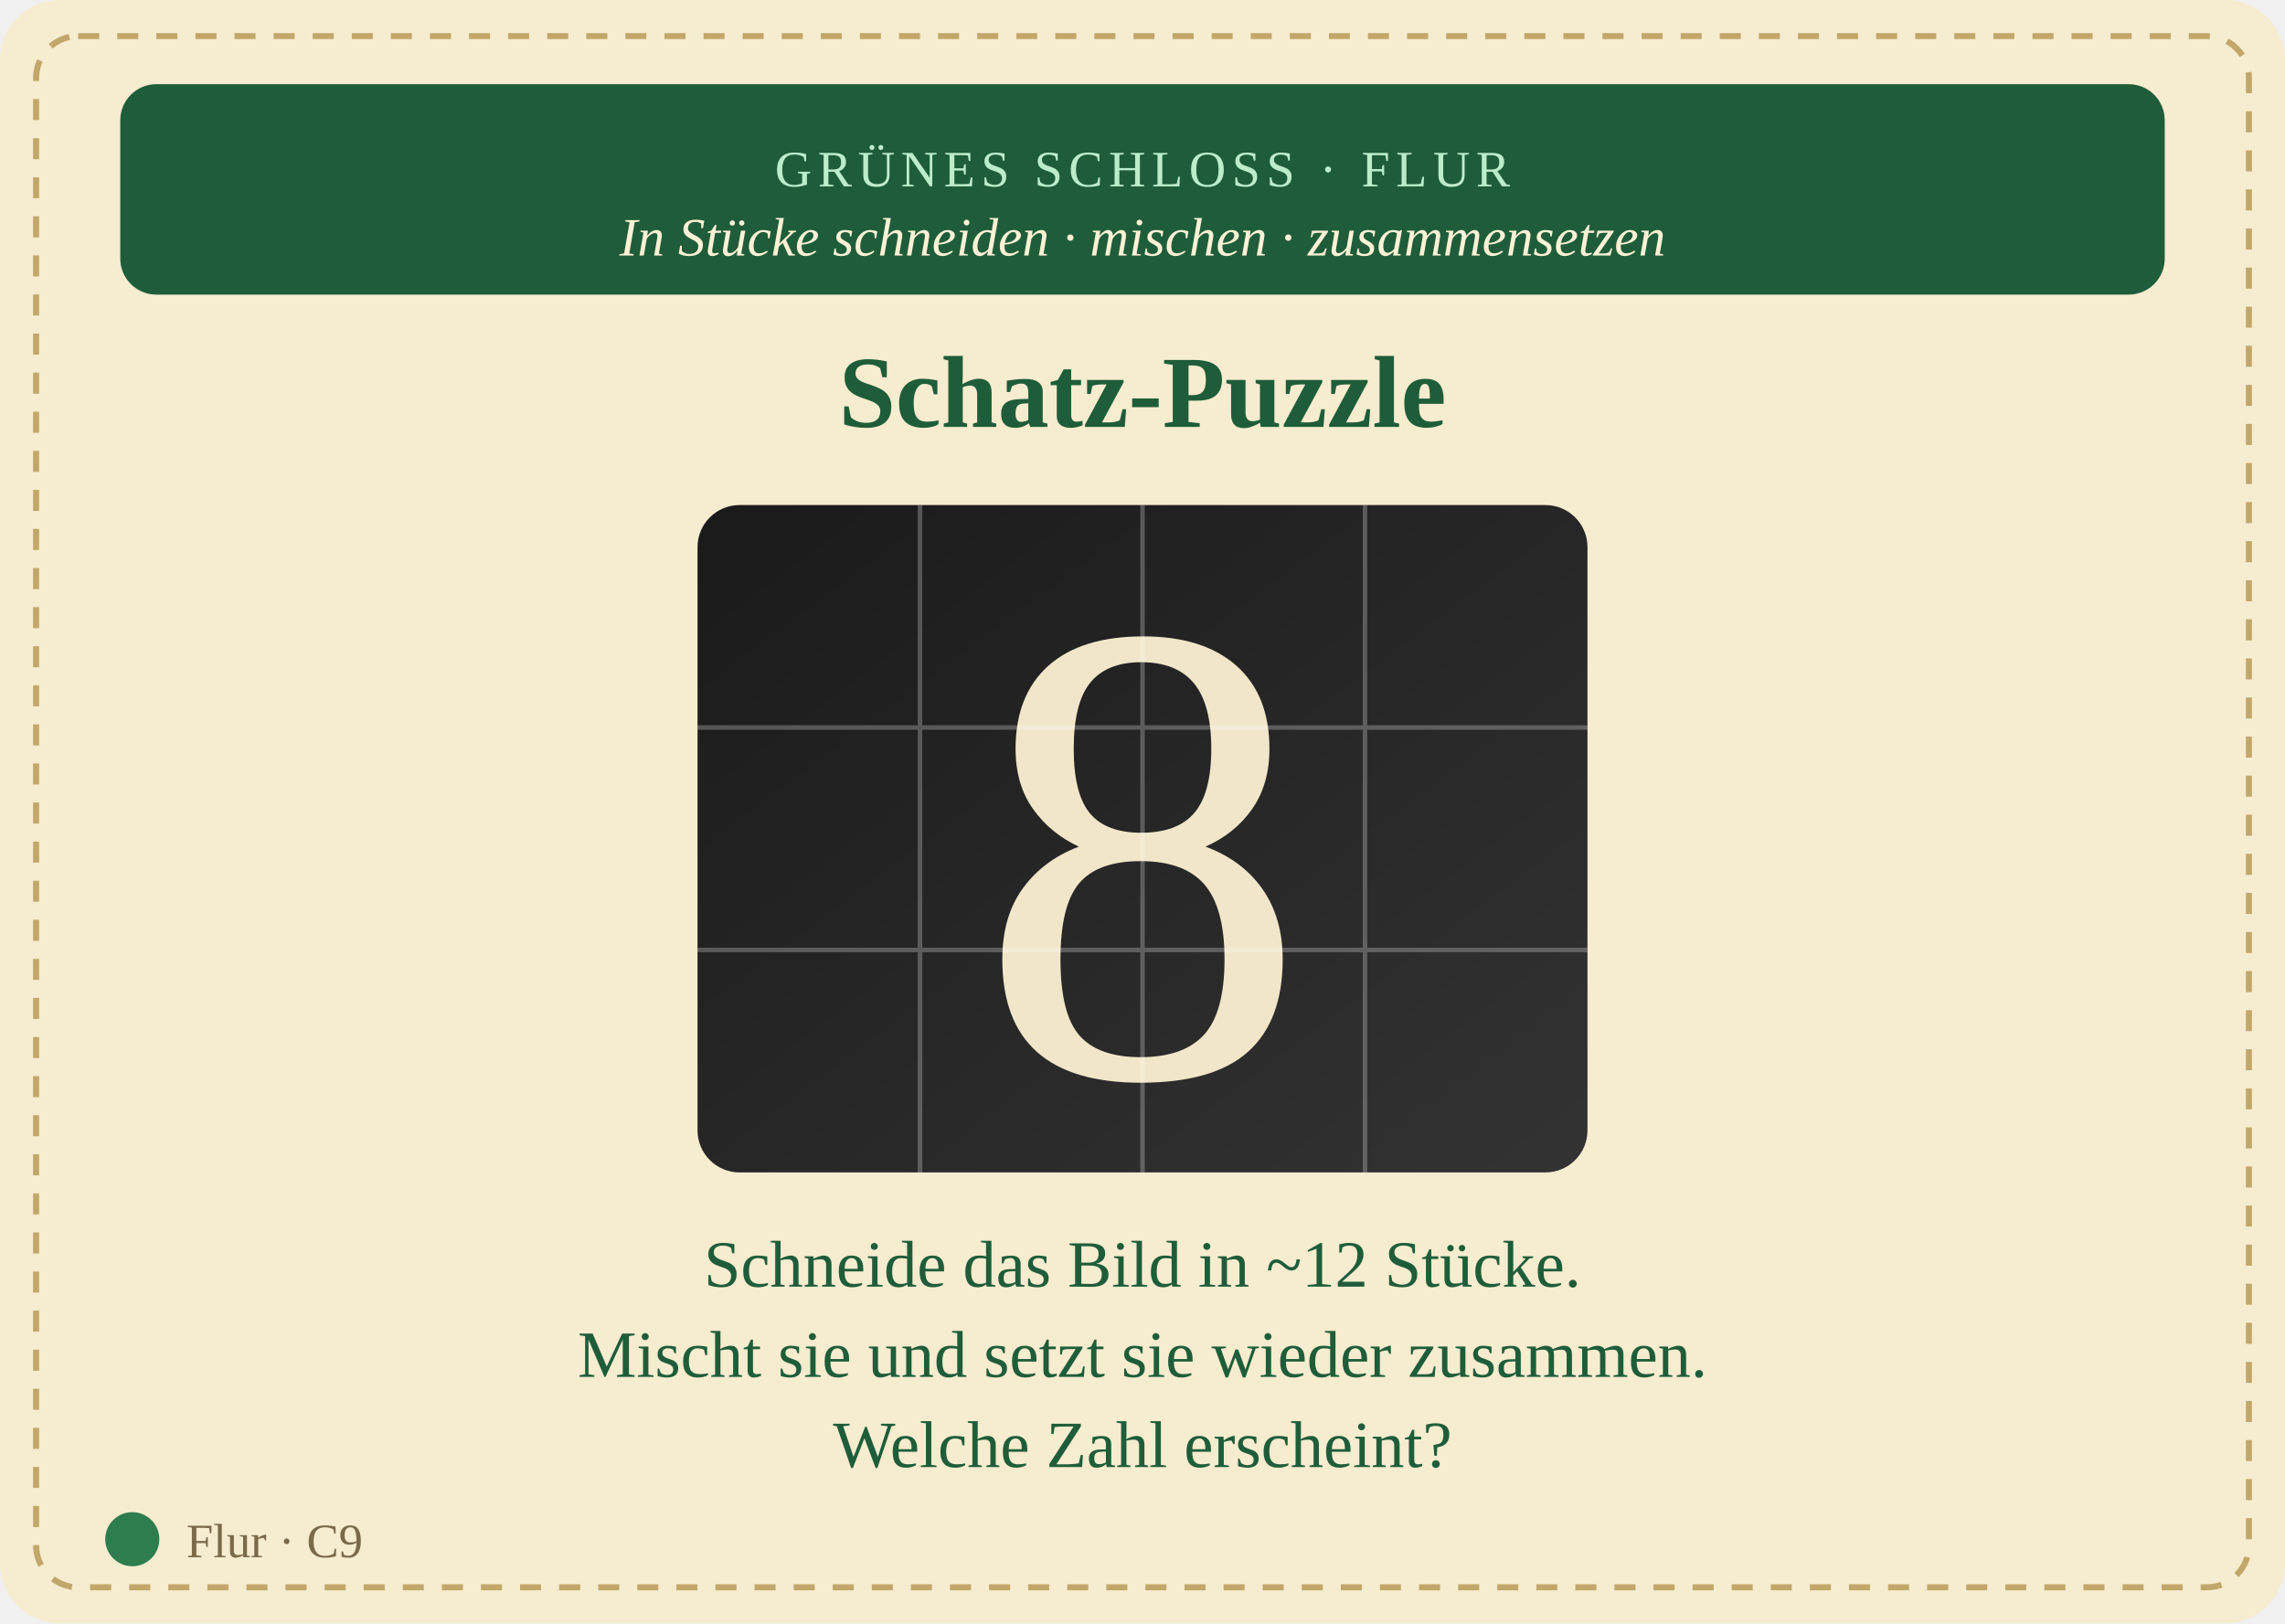
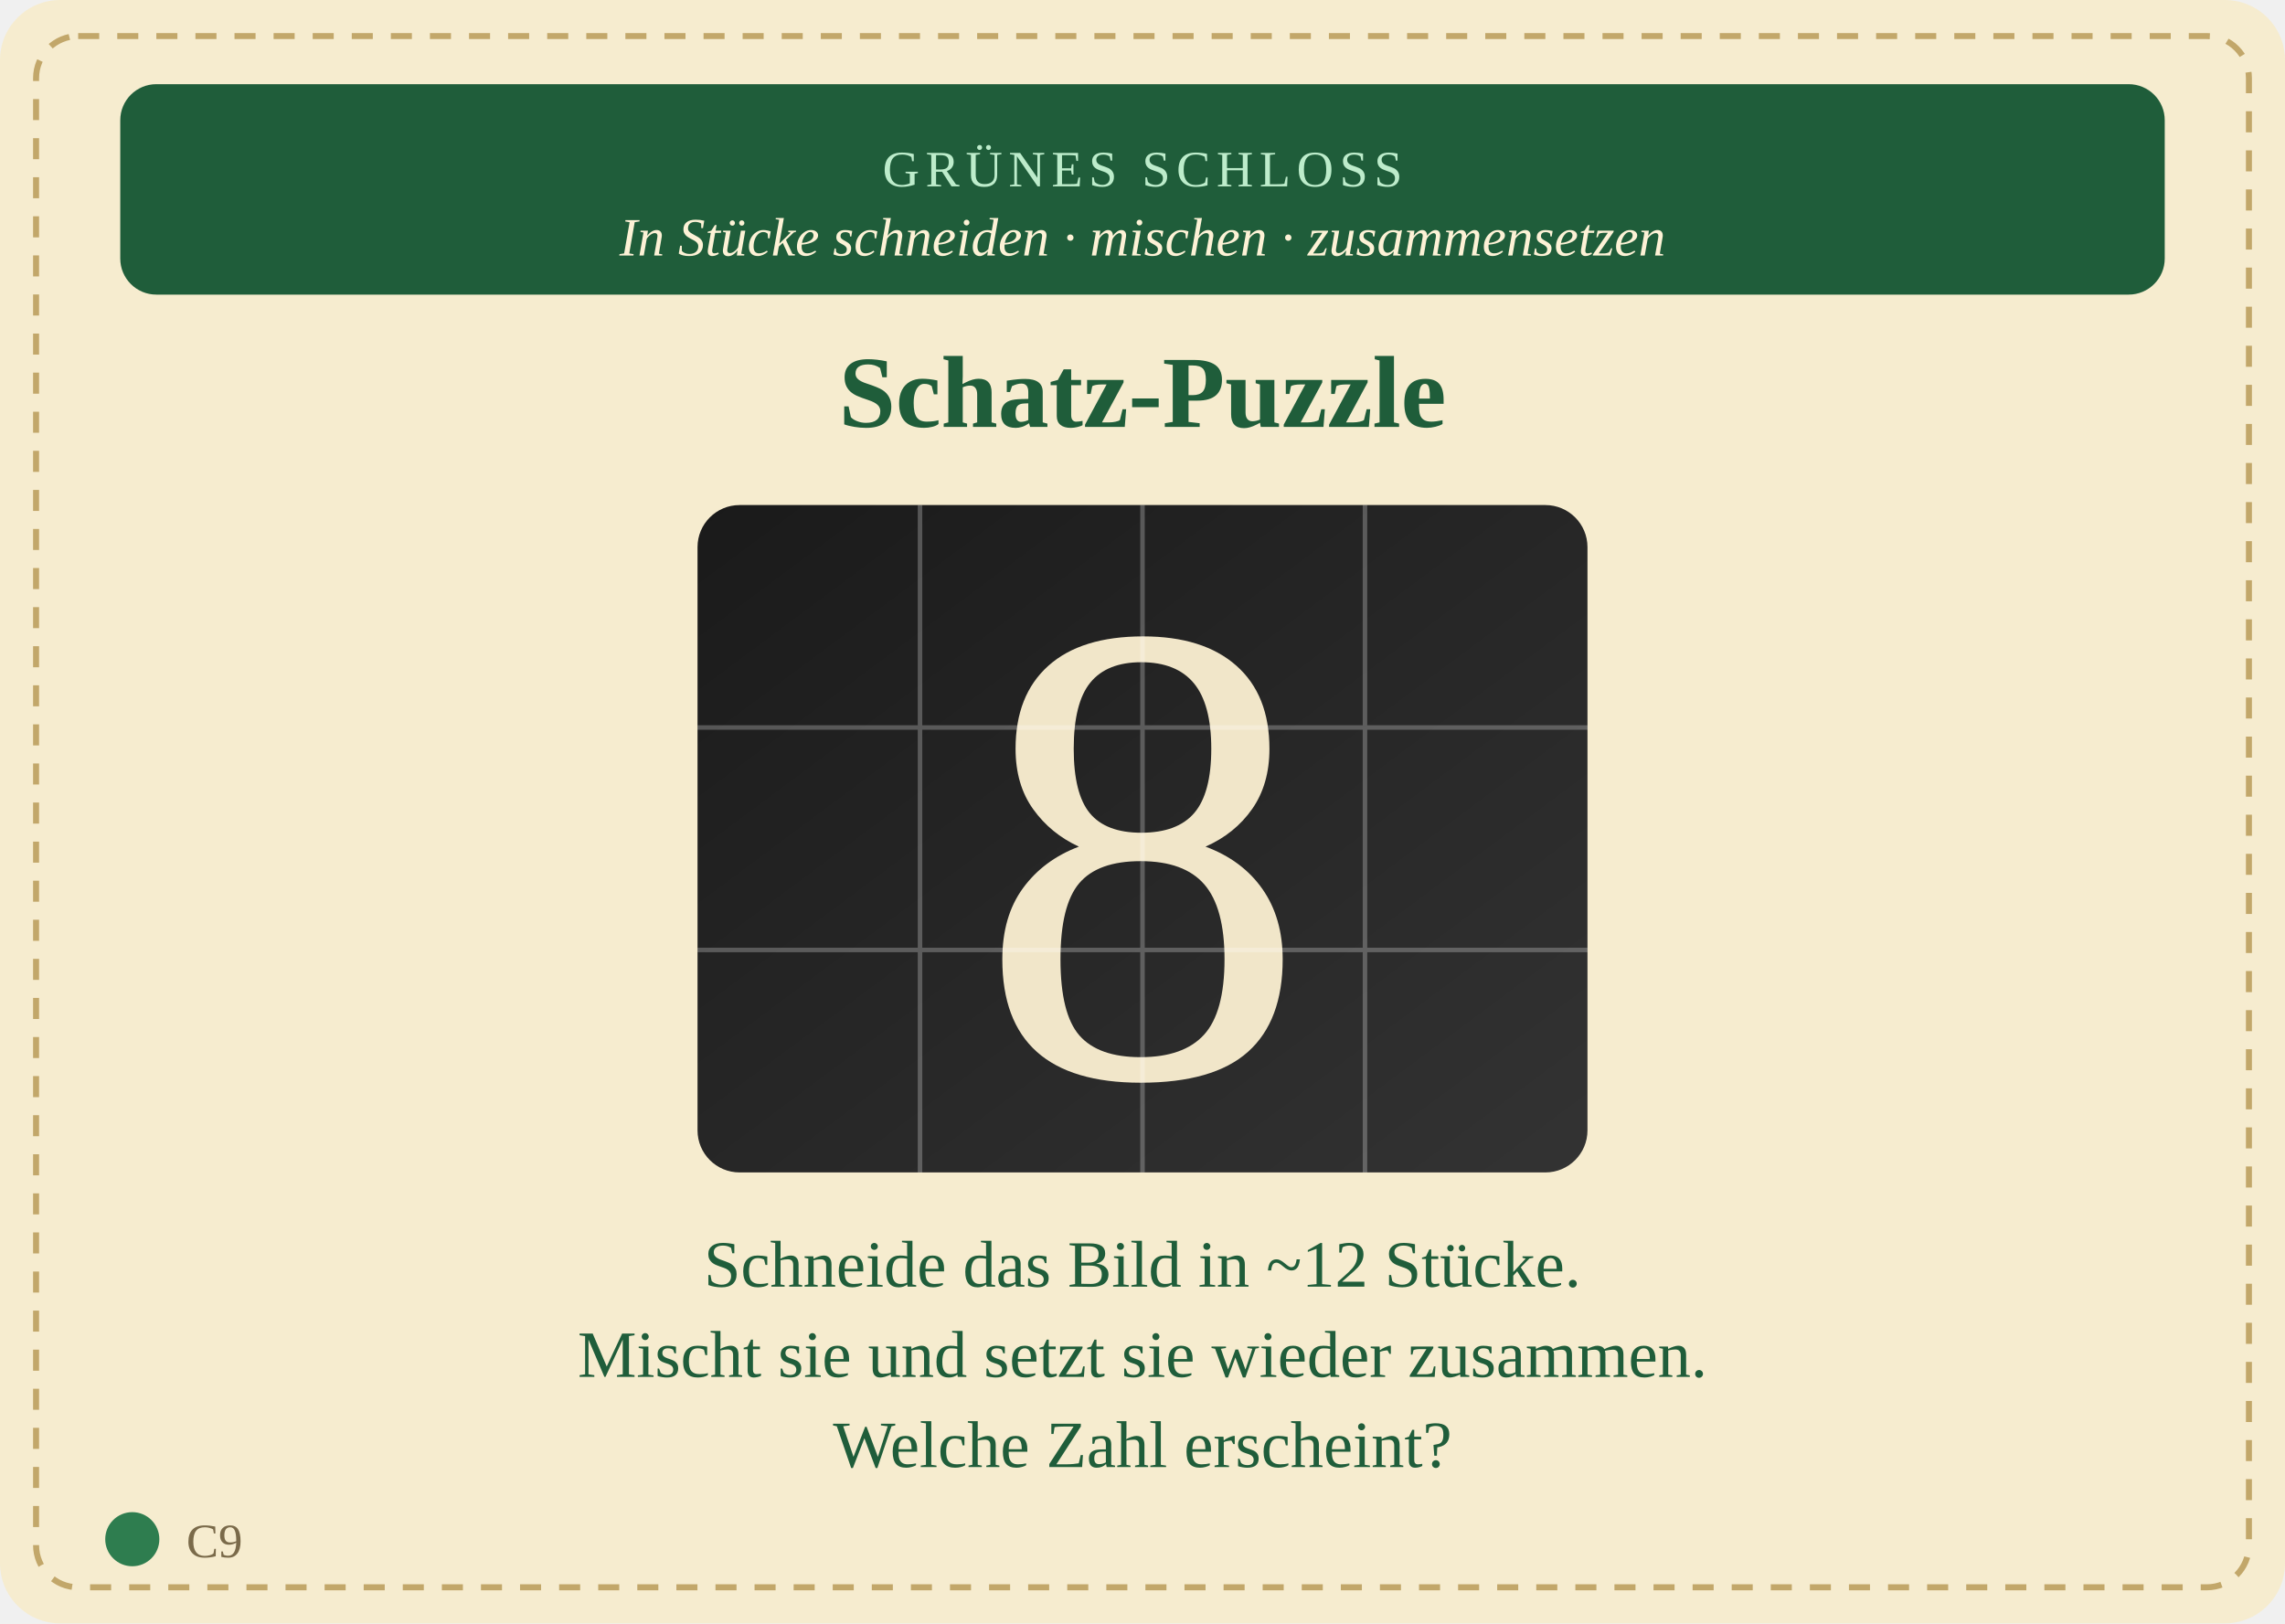
<svg xmlns="http://www.w3.org/2000/svg" viewBox="0 0 760 540" width="190mm" height="135mm" font-family="Georgia, 'Times New Roman', serif">
  <defs>
    <linearGradient id="c9-panel" x1="0" y1="0" x2="1" y2="1">
      <stop offset="0" stop-color="#1a1a1a" />
      <stop offset="1" stop-color="#333333" />
    </linearGradient>
  </defs>
  <rect x="0" y="0" width="760" height="540" rx="20" fill="#f6eccf" />
  <rect x="12" y="12" width="736" height="516" rx="14" fill="none" stroke="#c2a76a" stroke-width="2" stroke-dasharray="7 6" />
  <rect x="40" y="28" width="680" height="70" rx="12" fill="#1f5d3a" />
-   <text x="380" y="62" text-anchor="middle" fill="#bdeccb" font-size="17" letter-spacing="2">GRÜNES SCHLOSS · FLUR</text>
+   <text x="380" y="62" text-anchor="middle" fill="#bdeccb" font-size="17" letter-spacing="2">GRÜNES SCHLOSS</text>
  <text x="380" y="85" text-anchor="middle" fill="#fdf2d6" font-size="18" font-style="italic">In Stücke schneiden · mischen · zusammensetzen</text>
  <text x="380" y="142" text-anchor="middle" fill="#1f5d3a" font-size="34" font-weight="700">Schatz-Puzzle</text>
  <rect x="232" y="168" width="296" height="222" rx="14" fill="url(#c9-panel)" />
  <text x="380" y="358" text-anchor="middle" fill="#f1e6c9" font-size="220" font-family="Georgia, 'Times New Roman', serif">8</text>
  <g stroke="#ffffff" stroke-width="1.5" opacity="0.25">
    <line x1="306" y1="168" x2="306" y2="390" />
    <line x1="380" y1="168" x2="380" y2="390" />
    <line x1="454" y1="168" x2="454" y2="390" />
    <line x1="232" y1="242" x2="528" y2="242" />
    <line x1="232" y1="316" x2="528" y2="316" />
  </g>
  <g fill="#1f5d3a" font-size="22" text-anchor="middle">
    <text x="380" y="428">Schneide das Bild in ~12 Stücke.</text>
    <text x="380" y="458">Mischt sie und setzt sie wieder zusammen.</text>
    <text x="380" y="488">Welche Zahl erscheint?</text>
  </g>
  <circle cx="44" cy="512" r="9" fill="#2e7d4f" />
-   <text x="62" y="518" fill="#7a6a4a" font-size="16">Flur · C9</text>
+   <text x="62" y="518" fill="#7a6a4a" font-size="16">C9</text>
</svg>
